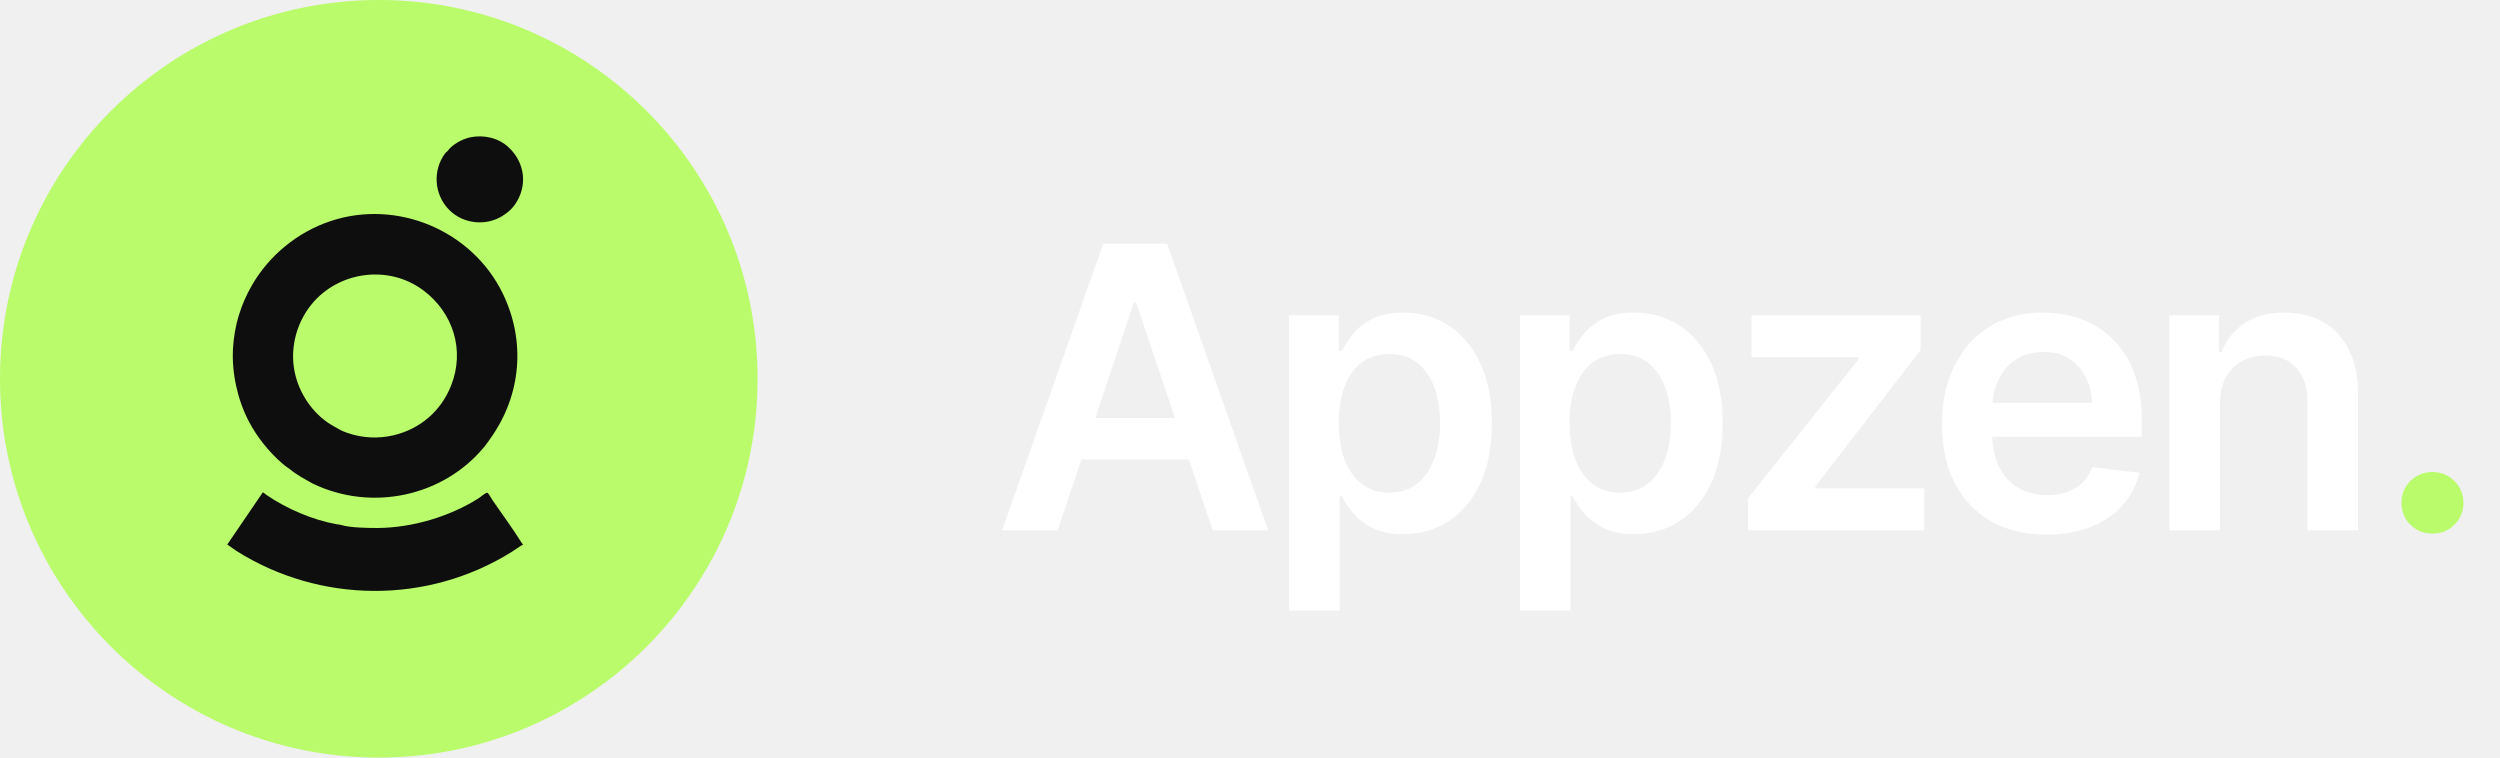
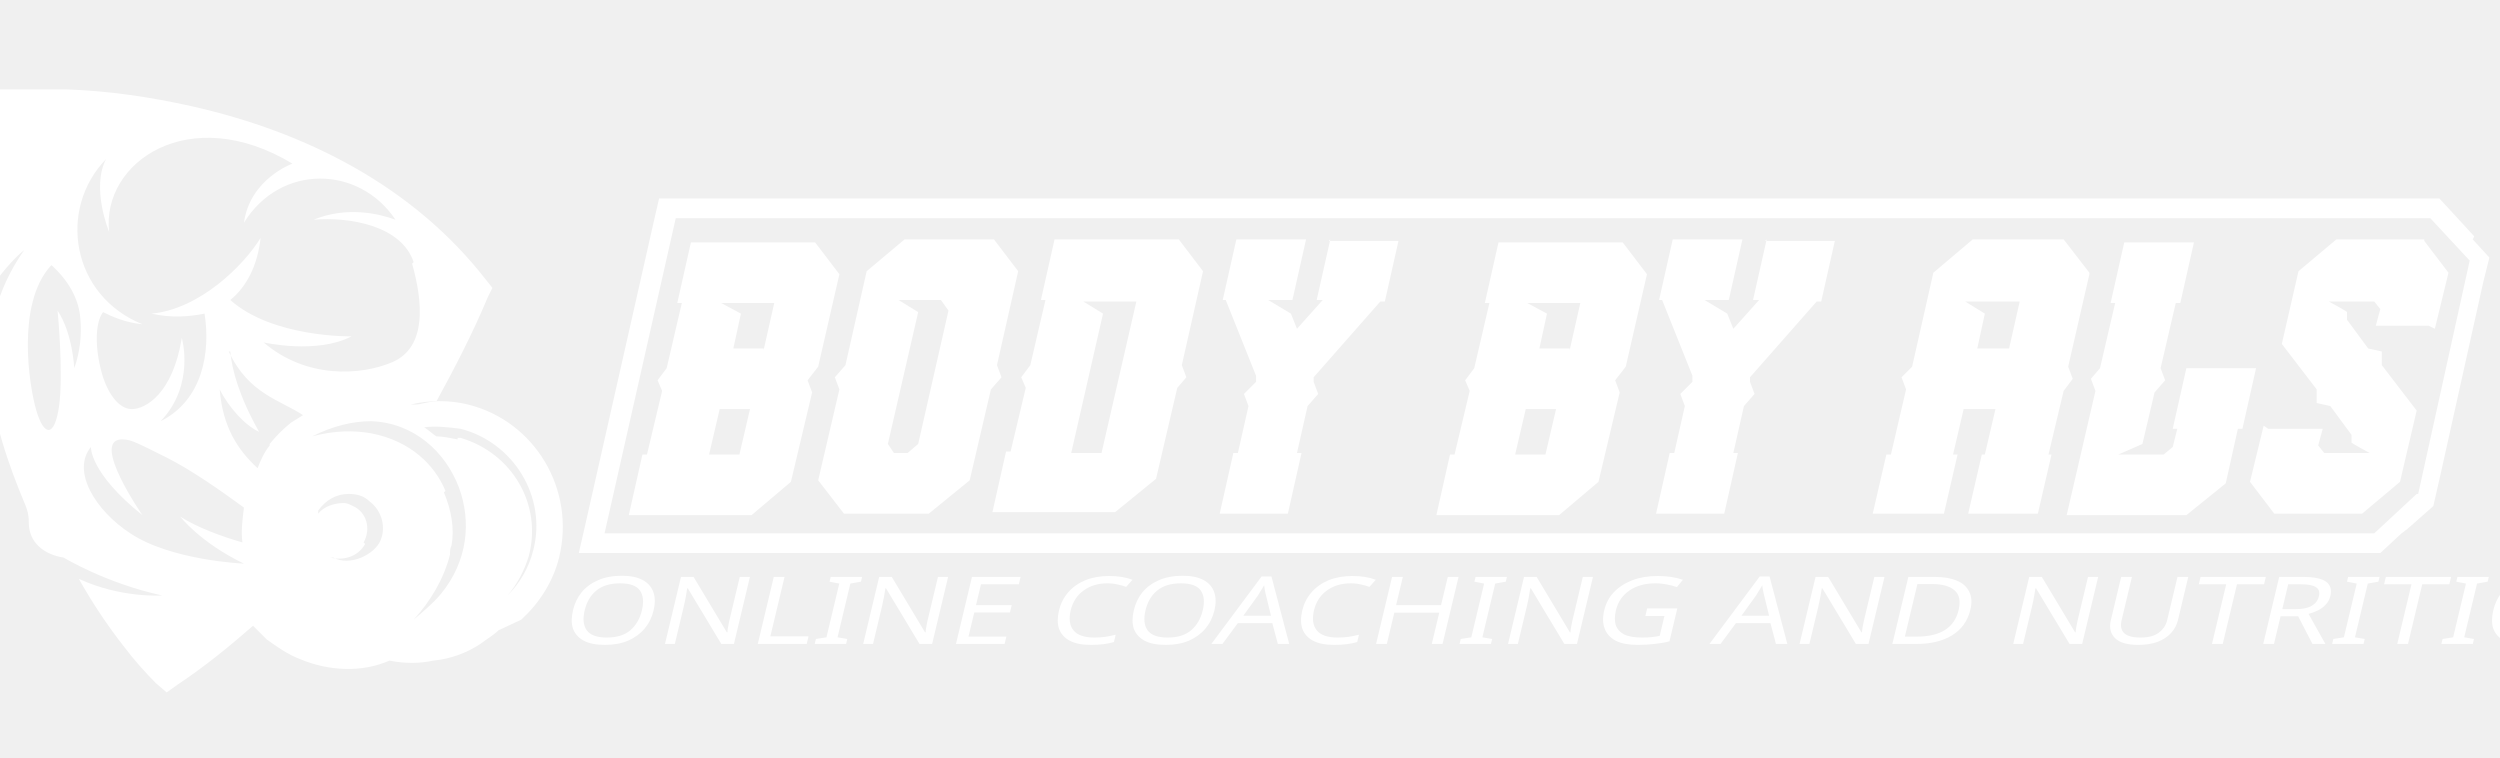
- <svg xmlns="http://www.w3.org/2000/svg" width="165" height="50" viewBox="0 0 165 50" fill="none">
-   <rect width="50" height="50" rx="25" fill="#B9FB6A" />
-   <path d="M32.393 28.902C32.25 29.103 32.122 29.297 31.965 29.487C29.253 32.78 24.514 33.785 20.64 31.916C20.113 31.62 19.57 31.337 19.103 30.947V30.903C19.103 30.947 19.078 30.947 19.012 30.878C18.972 30.878 18.661 30.616 18.604 30.566C17.735 29.813 16.938 28.805 16.411 27.79C15.666 26.354 15.288 24.594 15.378 22.995C15.463 21.497 15.885 20.117 16.626 18.831C17.759 16.864 19.627 15.324 21.807 14.595C26.21 13.121 31.159 15.21 33.182 19.37C34.712 22.518 34.401 26.068 32.393 28.901V28.902ZM27.945 19.168C25.661 17.449 22.333 17.895 20.546 20.107C19.623 21.25 19.19 22.776 19.392 24.225C19.595 25.674 20.431 27.067 21.649 27.901C21.912 28.082 22.205 28.225 22.471 28.382C22.591 28.452 22.804 28.527 22.94 28.575C23.925 28.917 24.967 28.963 25.963 28.731C27.739 28.315 29.113 27.119 29.773 25.447C30.697 23.108 29.907 20.643 27.946 19.167L27.945 19.168Z" fill="#0E0E0E" />
-   <path d="M22.541 34.655C23.084 34.827 24.352 34.855 24.963 34.847C27.24 34.821 29.661 34.097 31.571 32.899C31.703 32.816 31.957 32.588 32.091 32.537C32.135 32.52 32.154 32.507 32.195 32.542C32.27 32.605 32.455 32.941 32.53 33.049C33.164 33.966 33.855 34.902 34.441 35.846C34.458 35.872 34.489 35.888 34.5 35.907C34.544 35.988 34.464 35.966 34.412 35.999C34.193 36.138 33.983 36.294 33.762 36.432C28.206 39.891 21.134 39.843 15.61 36.365L15 35.938L17.34 32.502C17.372 32.478 17.54 32.635 17.573 32.658C18.907 33.575 20.65 34.323 22.24 34.604C22.353 34.624 22.418 34.615 22.541 34.655Z" fill="#0E0E0E" />
-   <path d="M33.195 14.231C32.107 14.937 30.596 14.795 29.664 13.87C28.644 12.86 28.528 11.229 29.404 10.087C29.439 10.042 29.506 10.016 29.542 9.965C29.847 9.534 30.533 9.162 31.06 9.058C31.951 8.884 32.9 9.099 33.569 9.723C34.67 10.751 34.843 12.312 33.958 13.541C33.749 13.831 33.49 14.039 33.195 14.231Z" fill="#0E0E0E" />
-   <path d="M69.809 35H66.14L72.817 16.084H77.032L83.697 35H80.041L74.988 19.969H74.836L69.809 35ZM69.936 27.586H79.901V30.328H69.936V27.586ZM85.081 40.307V20.807H88.356V23.155H88.56C88.729 22.817 88.97 22.453 89.283 22.064C89.596 21.666 90.019 21.327 90.553 21.048C91.094 20.769 91.784 20.629 92.622 20.629C93.714 20.629 94.7 20.908 95.58 21.467C96.46 22.025 97.159 22.846 97.675 23.93C98.2 25.013 98.462 26.346 98.462 27.929C98.462 29.486 98.208 30.811 97.7 31.902C97.192 32.994 96.494 33.828 95.606 34.403C94.725 34.97 93.727 35.254 92.609 35.254C91.805 35.254 91.132 35.118 90.591 34.848C90.058 34.568 89.626 34.238 89.296 33.857C88.974 33.468 88.729 33.1 88.56 32.753H88.42V40.307H85.081ZM91.695 32.512C92.432 32.512 93.045 32.313 93.536 31.915C94.035 31.517 94.412 30.971 94.666 30.277C94.92 29.583 95.047 28.796 95.047 27.916C95.047 27.036 94.92 26.253 94.666 25.567C94.412 24.882 94.04 24.344 93.549 23.955C93.058 23.566 92.44 23.371 91.695 23.371C90.976 23.371 90.367 23.557 89.867 23.93C89.376 24.302 89 24.831 88.737 25.517C88.483 26.194 88.356 26.994 88.356 27.916C88.356 28.83 88.483 29.634 88.737 30.328C89 31.014 89.38 31.551 89.88 31.94C90.379 32.321 90.984 32.512 91.695 32.512ZM100.315 40.307V20.807H103.591V23.155H103.794C103.963 22.817 104.204 22.453 104.518 22.064C104.831 21.666 105.254 21.327 105.787 21.048C106.329 20.769 107.019 20.629 107.856 20.629C108.948 20.629 109.934 20.908 110.814 21.467C111.695 22.025 112.393 22.846 112.909 23.93C113.434 25.013 113.696 26.346 113.696 27.929C113.696 29.486 113.442 30.811 112.935 31.902C112.427 32.994 111.729 33.828 110.84 34.403C109.96 34.97 108.961 35.254 107.844 35.254C107.04 35.254 106.367 35.118 105.825 34.848C105.292 34.568 104.86 34.238 104.53 33.857C104.209 33.468 103.963 33.1 103.794 32.753H103.654V40.307H100.315ZM106.93 32.512C107.666 32.512 108.28 32.313 108.771 31.915C109.27 31.517 109.646 30.971 109.9 30.277C110.154 29.583 110.281 28.796 110.281 27.916C110.281 27.036 110.154 26.253 109.9 25.567C109.646 24.882 109.274 24.344 108.783 23.955C108.292 23.566 107.674 23.371 106.93 23.371C106.21 23.371 105.601 23.557 105.102 23.93C104.611 24.302 104.234 24.831 103.972 25.517C103.718 26.194 103.591 26.994 103.591 27.916C103.591 28.83 103.718 29.634 103.972 30.328C104.234 31.014 104.615 31.551 105.114 31.94C105.614 32.321 106.219 32.512 106.93 32.512ZM115.372 35V32.88L122.672 23.701V23.574H115.601V20.807H126.76V23.105L119.815 32.105V32.232H127.001V35H115.372ZM135.062 35.279C133.641 35.279 132.413 34.983 131.381 34.391C130.348 33.79 129.553 32.943 128.994 31.852C128.444 30.76 128.169 29.473 128.169 27.992C128.169 26.528 128.444 25.246 128.994 24.145C129.544 23.037 130.319 22.174 131.317 21.556C132.316 20.938 133.493 20.629 134.847 20.629C135.718 20.629 136.544 20.769 137.322 21.048C138.109 21.327 138.803 21.759 139.404 22.343C140.014 22.927 140.492 23.672 140.839 24.577C141.186 25.474 141.359 26.545 141.359 27.789V28.83H129.73V26.583H139.696L138.135 27.243C138.135 26.439 138.012 25.741 137.767 25.148C137.521 24.547 137.157 24.078 136.675 23.739C136.192 23.401 135.591 23.231 134.872 23.231C134.153 23.231 133.539 23.401 133.031 23.739C132.523 24.078 132.138 24.535 131.876 25.11C131.614 25.677 131.482 26.312 131.482 27.015V28.576C131.482 29.439 131.631 30.18 131.927 30.798C132.231 31.407 132.655 31.873 133.196 32.194C133.746 32.516 134.385 32.677 135.113 32.677C135.587 32.677 136.019 32.609 136.408 32.474C136.806 32.338 137.145 32.135 137.424 31.864C137.712 31.585 137.932 31.242 138.084 30.836L141.207 31.204C141.004 32.025 140.627 32.745 140.077 33.362C139.535 33.972 138.837 34.446 137.982 34.784C137.136 35.114 136.163 35.279 135.062 35.279ZM146.514 26.697V35H143.175V20.807H146.45V23.231H146.615C146.937 22.436 147.44 21.805 148.126 21.34C148.82 20.866 149.7 20.629 150.767 20.629C151.748 20.629 152.603 20.836 153.331 21.251C154.059 21.666 154.622 22.275 155.02 23.079C155.426 23.875 155.629 24.84 155.629 25.974V35H152.29V26.494C152.29 25.546 152.045 24.806 151.554 24.273C151.063 23.731 150.386 23.46 149.522 23.46C148.938 23.46 148.418 23.587 147.961 23.841C147.512 24.095 147.157 24.463 146.895 24.945C146.641 25.419 146.514 26.003 146.514 26.697Z" fill="white" />
-   <path d="M160.542 35.216C159.966 35.216 159.48 35.021 159.082 34.632C158.693 34.234 158.498 33.752 158.498 33.185C158.498 32.617 158.693 32.139 159.082 31.75C159.48 31.352 159.966 31.153 160.542 31.153C161.118 31.153 161.6 31.352 161.989 31.75C162.387 32.139 162.586 32.617 162.586 33.185C162.586 33.752 162.387 34.234 161.989 34.632C161.6 35.021 161.118 35.216 160.542 35.216Z" fill="#B9FB6A" />
+ <svg xmlns="http://www.w3.org/2000/svg" id="Layer_1" version="1.1" viewBox="0 0 165 50">
+   <defs>
+     <style>
+       .st0 {
+         font-size: 6.2px;
+         letter-spacing: 0em;
+       }
+ 
+       .st0, .st1, .st2, .st3 {
+         fill: #fff;
+       }
+ 
+       .st0, .st3 {
+         font-family: Anton-Regular, Anton;
+       }
+ 
+       .st2 {
+         fill-rule: evenodd;
+       }
+ 
+       .st3 {
+         font-size: 8.1px;
+         letter-spacing: 0em;
+       }
+ 
+       .st4 {
+         display: none;
+       }
+     </style>
+   </defs>
+   <g>
+     <path class="st2" d="M24,35.8c.5-.9.2-2-.7-2.4-.2-.1-.4-.2-.6-.2-.6,0-1.3.2-1.7.7v-.2c.5-.7,1.2-1.1,2-1.1.5,0,1,.1,1.4.5.8.6,1.1,1.7.7,2.6s-2,1.7-3.1,1.1h-.2c.8.2,1.8,0,2.3-.9M30.2,29c-.5-.1-1-.2-1.4-.2-.3-.2-.5-.4-.8-.6.8-.1,1.6,0,2.4.1,0,0,0,0,0,0,3.5.9,5.7,4.5,4.8,8-.3,1.2-.9,2.2-1.7,3,.6-.7,1.1-1.6,1.4-2.6.9-3.4-1.1-6.8-4.5-7.8,0,0-.1,0-.2,0ZM29.4,32.4c-.7-1.7-2.3-3.3-4.9-3.8-1.1-.2-2.4-.2-3.9.2,1.4-.7,2.7-1,3.9-1,2.8.1,4.9,2,5.8,4.4.8,2.2.6,4.8-1.2,7-.5.6-1.1,1.1-1.8,1.7,1.1-1.2,2-2.7,2.4-4.3,0-.2,0-.4.1-.6.2-1.1,0-2.3-.5-3.5ZM15.1,23.2c1.3,2.8,3.4,3.2,4.9,4.2-.3.2-.5.3-.8.5-.5.4-1,.9-1.4,1.4,0,0,0,0,0,0,0,0,0,0,0,.1-.4.5-.6,1-.8,1.5h0c-1.3-1.2-2.3-2.7-2.5-5.2.6,1.2,1.7,2.4,2.6,2.8-1.3-2.3-1.8-4.1-1.9-5.3ZM7.9,29c.7,0,.7,0,3.1,1.2,1.6.8,3.6,2.2,5.1,3.3-.1.8-.2,1.6-.1,2.3-1.4-.4-3-1-4.1-1.7,0,0,1.3,1.7,4.2,3.1,0,0-4.8-.2-7.5-2-2.3-1.5-3.9-4.1-2.6-5.7,0,0-.1,1.7,3.4,4.5,0,0-3.4-4.9-1.4-5ZM3.4,17.5c1.1,1,1.8,2.2,1.9,3.5.1,1,0,2.2-.4,3.3,0,0-.1-2.3-1.1-3.8,0,0,.4,4.1.1,6.3-.3,2.1-1,2-1.5.3-.5-1.7-1.3-7,.9-9.5ZM27.2,17.4s0,0,0,0c0,0,0,0,0,0h0c.7,2.5,1,5.5-1.3,6.5-2.1.9-5.7,1.1-8.5-1.3,0,0,3.5.8,5.8-.4,0,0-5.2.1-8-2.4h0c1.1-.9,1.8-2.3,2-4.1-1.1,1.8-4,4.7-7.2,5,1.3.3,2.5.2,3.5,0,.4,2.5-.1,5.7-2.9,7.1,2.3-2.4,1.4-5.5,1.4-5.5-.6,3.7-2.4,4.7-3.3,4.7-.8,0-1.5-.9-1.9-2.1h0c-.5-1.6-.6-3.5,0-4.3.6.3,1.5.7,2.6.8h0c-4.7-1.9-5.6-7.6-2.4-10.9-1,1.9.2,4.8.2,4.8-.5-4.6,5.3-8.6,12.1-4.5,0,0-2.8,1-3.2,3.9,2.4-3.9,7.6-3.8,10-.2-1.1-.4-3.2-.9-5.4,0,2.4-.2,5.8.4,6.6,2.8h0ZM34.4,40.9c1.2-1.1,2.1-2.5,2.5-4.1,1.1-4.5-1.6-9-6-10.1-1.2-.3-2.6-.3-3.8,0h0s0,0,0,0h0s0,0,0,0h0s0,0,0,0h0s0,0,0,0h0s0,0,0,0h0s0,0,0,0h0s0,0,0,0h0s0,0,0,0h0s0,0,0,0h0s0,0,0,0h0s0,0,0,0h0s0,0,0,0h0s0,0,0,0h0s0,0,0,0h0s0,0,0,0h0s0,0,0,0h0s0,0,0,0h0s0,0,0,0h0s0,0,0,0h0s0,0,0,0h0s0,0,0,0h0s0,0,0,0h0s0,0,0,0h0s0,0,0,0h0s0,0,0,0h0s0,0,0,0h0s0,0,0,0c0,0,0,0,0,0h0s0,0,0,0h0s0,0,0,0h0s0,0,0,0h0s0,0,0,0h0s0,0,0,0h0s0,0,0,0h0s0,0,0,0h0s0,0,0,0h0s0,0,0,0h0s0,0,0,0h0s0,0,0,0h0s0,0,0,0c0,0,0,0,.1,0h0s0,0,0,0h0s0,0,0,0h0s0,0,0,0c0,0,0,0,0,0h0s0,0,0,0h0s0,0,0,0h0c0,0,.1,0,.2,0h0c.4,0,.8-.2,1.4-.2,1.2-2.2,2.4-4.5,3.4-6.9l.3-.6-.4-.5c-4.8-6.2-11.9-9.8-19.5-11.5-2.7-.6-5.4-1-8.2-1.1-1.1,0-2.3,0-3.5,0h-1c0,0,0,1,0,1-.4,3.9-.5,7.8-.2,11.7,1-1.4,1.9-2.1,1.9-2.1-3.8,5.4-2.3,11.2.1,16.9.1.3.2.5.2,1.1,0,1.3,1,2.1,2.3,2.3,0,0,2.8,1.7,6.5,2.5h0s-2.7.2-5.5-1.1c.9,1.6,1.9,3.1,3,4.5.6.8,1.4,1.7,2.1,2.4l.7.6.7-.5c1.8-1.2,3.4-2.5,5-3.9.3.3.6.6.9.9.7.5,1.4,1,2.2,1.3,1.9.8,4.1.9,5.9.1,1,.2,2,.2,2.9,0,1.1-.1,2.2-.5,3.1-1.1.4-.3.9-.6,1.2-.9Z" />
+     <g>
+       <path class="st1" d="M55.4,18.1l-1.6-2.1h-8.2l-.9,4h.3l-1,4.3-.6.8.3.7-1,4.2h-.3l-.9,4h8.1l2.6-2.2,1.4-5.9-.3-.8.7-.9,1.4-6.1ZM48.8,30h-2l.7-3h2l-.7,3ZM50.4,23h-2l.5-2.3-1.3-.7h3.5l-.7,3.1Z" />
+       <path class="st1" d="M67.2,17.9l-1.6-2.1h-5.9l-2.5,2.1-1.4,6.2-.7.8.3.8-1.4,6,1.7,2.2h5.6l2.7-2.2,1.4-6,.7-.8-.3-.8,1.4-6.2ZM60.6,29.3l-.7.6h-.9l-.4-.6,2-8.7-1.3-.8h2.8l.5.7-2,8.8Z" />
+       <path class="st1" d="M79.4,17.9l-1.6-2.1h-8.2l-.9,4h.3l-1,4.3-.6.8.3.7-1,4.2h-.3l-.9,4h8.1l2.7-2.2,1.4-6,.6-.7-.3-.8,1.4-6.2ZM72.7,29.9h-2l2.1-9.2-1.3-.8h3.5l-2.3,10Z" />
+       <path class="st1" d="M87.8,15.8l-.9,4h.4l-1.7,1.9-.4-1-1.5-.9h1.6l.9-4h-4.6l-.9,4h.2l2,5v.4c0,0-.8.8-.8.8l.3.8-.7,3.1h-.3l-.9,4h4.5l.9-4h-.3l.7-3.1.7-.8-.3-.8v-.3c0,0,4.4-5,4.4-5h.3l.9-4h-4.6Z" />
+       <path class="st1" d="M108.7,18.1l-1.6-2.1h-8.2l-.9,4h.3l-1,4.3-.6.8.3.7-1,4.2h-.3l-.9,4h8.1l2.6-2.2,1.4-5.9-.3-.8.7-.9,1.4-6.1ZM102,30h-2l.7-3h2l-.7,3ZM103.6,23h-2l.5-2.3-1.3-.7h3.5l-.7,3.1Z" />
+       <path class="st1" d="M116.6,15.8l-.9,4h.4l-1.7,1.9-.4-1-1.5-.9h1.6l.9-4h-4.6l-.9,4h.2l2,5v.4c0,0-.8.8-.8.8l.3.8-.7,3.1h-.3l-.9,4h4.5l.9-4h-.3l.7-3.1.7-.8-.3-.8v-.3c0,0,4.4-5,4.4-5h.3l.9-4h-4.6Z" />
+       <path class="st1" d="M137.9,18l-1.7-2.2h-6l-2.6,2.2-1.4,6.2-.7.7.3.8-1,4.3h-.3l-.9,3.9h4.7l.9-3.9h-.3l.7-3h2.1l-.7,3h-.2l-.9,3.9h4.6l.9-3.9h-.2l1-4.2.6-.8-.3-.8,1.4-6.1ZM132.6,23h-2.1l.5-2.3-1.3-.8h3.6l-.7,3.1Z" />
+       <path class="st1" d="M144.3,24.3l-.9,4h.3l-.3,1.2-.6.5h-3l1.6-.7.8-3.4.7-.8-.3-.8,1-4.3h.3l.9-4h-4.6l-.9,4h.3l-1,4.3-.6.7.3.8-1.9,8.2h7.9l2.6-2.1.8-3.6h.3l.9-4h-4.5Z" />
+       <path class="st1" d="M160,15.8h-5.8l-2.5,2.1-1.1,4.8,2.3,3v.9s.9.2.9.2l1.4,1.9v.5c-.1,0,1.2.7,1.2.7h-3l-.4-.5.3-1.1h-3.6l-.3-.2-.9,3.7,1.6,2.1h5.8l2.5-2.1,1.1-4.7-2.3-3v-.9s-.9-.2-.9-.2l-1.4-1.9v-.5c.1,0-1.2-.7-1.2-.7h3l.4.5-.3,1.1h3.5l.4.2.9-3.7-1.6-2.1Z" />
+     </g>
+     <text class="st0" transform="translate(36.8 42.5) scale(1.3 1) skewX(-10.4)">
+       <tspan x="0" y="0">ONLINE COACHING AND NUTRITION GUIDE</tspan>
+     </text>
+     <path class="st1" d="M163.3,15.6l-1.1-1.2-1.2-1.3H43.5l-.3,1.3-4.7,20.8-.3,1.3h118.9l1.4-1.3.4-.3,1.7-1.5.5-2.2,2.8-12.6.4-1.6-1.1-1.2ZM159.5,32.6l-2.8,2.6H39.9l4.7-20.8h115.8l2.6,2.8h0s-3.4,15.4-3.4,15.4Z" />
+   </g>
+   <g class="st4">
+     <g>
+       <path class="st1" d="M24,11.2l-2-2.7h-10.6l-1.2,5.1h.4l-1.3,5.5-.8,1,.4,1-1.3,5.5h-.4l-1.2,5.1h10.5l3.4-2.8,1.8-7.7-.4-1.1.9-1.2,1.8-7.8ZM15.3,26.6h-2.6l.9-3.9h2.6l-.9,3.9ZM17.4,17.6h-2.6l.7-3-1.7-.9h4.5l-.9,3.9Z" />
+       <path class="st1" d="M39.2,10.9l-2-2.7h-7.6l-3.3,2.7-1.8,8-.9,1,.4,1-1.8,7.8,2.1,2.8h7.3l3.4-2.8,1.8-7.8.9-1-.4-1,1.8-8ZM30.6,25.7l-.9.7h-1.2l-.5-.7,2.6-11.3-1.7-1h3.7l.7.9-2.6,11.3Z" />
+       <path class="st1" d="M55,11l-2.1-2.7h-10.6l-1.2,5.1h.4l-1.3,5.5-.8,1,.4,1-1.3,5.4h-.4l-1.2,5.1h10.5l3.5-2.8,1.8-7.8.8-1-.4-1,1.8-8ZM46.3,26.5h-2.6l2.8-11.9-1.7-1h4.5l-3,12.9Z" />
+       <path class="st1" d="M65.8,8.3l-1.2,5.1h.5l-2.1,2.5-.5-1.3-2-1.2h2.1l1.2-5.1h-5.9l-1.2,5.1h.3l2.6,6.4v.5c-.1,0-1,1-1,1l.4,1-.9,4h-.3l-1.2,5.1h5.9l1.2-5.1h-.4l.9-4,.9-1-.4-1.1v-.4c0,0,5.6-6.4,5.6-6.4h.3l1.2-5.1h-5.9Z" />
+       <path class="st1" d="M92.8,11.2l-2-2.7h-10.6l-1.2,5.1h.4l-1.3,5.5-.8,1,.4,1-1.3,5.5h-.4l-1.2,5.1h10.5l3.4-2.8,1.8-7.7-.4-1.1.9-1.2,1.8-7.8ZM84.1,26.6h-2.6l.9-3.9h2.6l-.9,3.9ZM86.2,17.6h-2.6l.7-3-1.7-.9h4.5l-.9,3.9Z" />
+       <path class="st1" d="M103,8.3l-1.2,5.1h.5l-2.1,2.5-.5-1.3-2-1.2h2.1l1.2-5.1h-5.9l-1.2,5.1h.3l2.6,6.4v.5c-.1,0-1,1-1,1l.4,1-.9,4h-.3l-1.2,5.1h5.9l1.2-5.1h-.4l.9-4,.9-1-.4-1.1v-.4c0,0,5.6-6.4,5.6-6.4h.3l1.2-5.1h-5.9Z" />
+       <path class="st1" d="M130.5,11.2l-2.1-2.8h-7.8l-3.4,2.8-1.8,8-.8.9.4,1-1.3,5.5h-.4l-1.2,5h6l1.2-5h-.4l.9-3.9h2.7l-.9,3.9h-.3l-1.2,5h6l1.2-5h-.3l1.3-5.4.8-1.1-.3-1,1.8-7.9ZM123.7,17.5h-2.7l.7-3-1.7-1h4.6l-.9,4Z" />
+       <path class="st1" d="M138.9,19.2l-1.2,5.1h.4l-.4,1.6-.7.6h-3.9l2.1-1,1-4.4.9-1-.4-1,1.3-5.5h.4l1.2-5.1h-5.9l-1.2,5.1h.4l-1.3,5.5-.8,1,.4,1-2.4,10.6h10.2l3.3-2.7,1.1-4.7h.4l1.2-5.1h-5.9Z" />
+       <path class="st1" d="M159.1,8.3h-7.5l-3.3,2.7-1.4,6.2,3,3.9v1.1s1.1.3,1.1.3l1.8,2.4v.6c-.1,0,1.5,1,1.5,1h-3.9l-.5-.6.3-1.5h-4.6l-.4-.3-1.1,4.8,2,2.7h7.5l3.3-2.7,1.4-6.1-3-3.9v-1.1s-1.1-.3-1.1-.3l-1.8-2.4v-.6c.1,0-1.5-.9-1.5-.9h3.9l.5.6-.3,1.5h4.5l.6.3,1.1-4.8-2-2.7Z" />
+     </g>
+     <text class="st3" transform="translate(-.2 42.8) scale(1.3 1) skewX(-10.4)">
+       <tspan x="0" y="0">ONLINE COACHING AND NUTRITION GUIDE</tspan>
+     </text>
+     <path class="st1" d="M163.5,8l-1.5-1.6-1.5-1.7H8.6l-.4,1.7-6,26.9-.4,1.7h153.7l1.9-1.7.5-.4,2.2-2,.6-2.9,3.7-16.4.5-2-1.4-1.5ZM158.6,29.9l-3.7,3.3H3.9L9.9,6.4h149.8l3.3,3.6h0s-4.5,19.9-4.5,19.9Z" />
+   </g>
+   <g class="st4">
+     <g>
+       <path class="st1" d="M23.4,16.4l-2-2.7h-10.6l-1.2,5.1h.4l-1.3,5.5-.8,1,.4,1-1.3,5.5h-.4l-1.2,5.1h10.5l3.4-2.8,1.8-7.7-.4-1.1.9-1.2,1.8-7.8ZM14.7,31.8h-2.6l.9-3.9h2.6l-.9,3.9ZM16.8,22.8h-2.6l.7-3-1.7-.9h4.5l-.9,3.9Z" />
+       <path class="st1" d="M38.6,16.1l-2-2.7h-7.6l-3.3,2.7-1.8,8-.9,1,.4,1-1.8,7.8,2.1,2.8h7.3l3.4-2.8,1.8-7.8.9-1-.4-1,1.8-8ZM30,30.8l-.9.7h-1.2l-.5-.7,2.6-11.3-1.7-1h3.7l.7.9-2.6,11.3Z" />
+       <path class="st1" d="M54.4,16.2l-2.1-2.7h-10.6l-1.2,5.1h.4l-1.3,5.5-.8,1,.4,1-1.3,5.4h-.4l-1.2,5.1h10.5l3.5-2.8,1.8-7.8.8-1-.4-1,1.8-8ZM45.7,31.6h-2.6l2.8-11.9-1.7-1h4.5l-3,12.9Z" />
+       <path class="st1" d="M65.2,13.5l-1.2,5.1h.5l-2.1,2.5-.5-1.3-2-1.2h2.1l1.2-5.1h-5.9l-1.2,5.1h.3l2.6,6.4v.5c-.1,0-1,1-1,1l.4,1-.9,4h-.3l-1.2,5.1h5.9l1.2-5.1h-.4l.9-4,.9-1-.4-1.1v-.4c0,0,5.6-6.4,5.6-6.4h.3l1.2-5.1h-5.9Z" />
+       <path class="st1" d="M92.2,16.4l-2-2.7h-10.6l-1.2,5.1h.4l-1.3,5.5-.8,1,.4,1-1.3,5.5h-.4l-1.2,5.1h10.5l3.4-2.8,1.8-7.7-.4-1.1.9-1.2,1.8-7.8ZM83.5,31.8h-2.6l.9-3.9h2.6l-.9,3.9ZM85.6,22.8h-2.6l.7-3-1.7-.9h4.5l-.9,3.9Z" />
+       <path class="st1" d="M102.5,13.5l-1.2,5.1h.5l-2.1,2.5-.5-1.3-2-1.2h2.1l1.2-5.1h-5.9l-1.2,5.1h.3l2.6,6.4v.5c-.1,0-1,1-1,1l.4,1-.9,4h-.3l-1.2,5.1h5.9l1.2-5.1h-.4l.9-4,.9-1-.4-1.1v-.4c0,0,5.6-6.4,5.6-6.4h.3l1.2-5.1h-5.9Z" />
+       <path class="st1" d="M129.9,16.3l-2.1-2.8h-7.8l-3.4,2.8-1.8,8-.8.9.4,1-1.3,5.5h-.4l-1.2,5h6l1.2-5h-.4l.9-3.9h2.7l-.9,3.9h-.3l-1.2,5h6l1.2-5h-.3l1.3-5.4.8-1.1-.3-1,1.8-7.9ZM123.1,22.7h-2.7l.7-3-1.7-1h4.6l-.9,4Z" />
+       <path class="st1" d="M138.3,24.4l-1.2,5.1h.4l-.4,1.6-.7.6h-3.9l2.1-1,1-4.4.9-1-.4-1,1.3-5.5h.4l1.2-5.1h-5.9l-1.2,5.1h.4l-1.3,5.5-.8,1,.4,1-2.4,10.6h10.2l3.3-2.7,1.1-4.7h.4l1.2-5.1h-5.9Z" />
+       <path class="st1" d="M158.5,13.5h-7.5l-3.3,2.7-1.4,6.2,3,3.9v1.1s1.1.3,1.1.3l1.8,2.4v.6c-.1,0,1.5,1,1.5,1h-3.9l-.5-.6.3-1.5h-4.6l-.4-.3-1.1,4.8,2,2.7h7.5l3.3-2.7,1.4-6.1-3-3.9v-1.1s-1.1-.3-1.1-.3l-1.8-2.4v-.6c.1,0-1.5-.9-1.5-.9h3.9l.5.6-.3,1.5h4.5l.6.3,1.1-4.8-2-2.7Z" />
+     </g>
+     <path class="st1" d="M162.9,13.2l-1.5-1.6-1.5-1.7H8l-.4,1.7L1.6,38.4l-.4,1.7h153.7l1.9-1.7.5-.4,2.2-2,.6-2.9,3.7-16.4.5-2-1.4-1.5ZM158,35.1l-3.7,3.3H3.3l6-26.9h149.8l3.3,3.6h0s-4.5,19.9-4.5,19.9Z" />
+   </g>
</svg>
